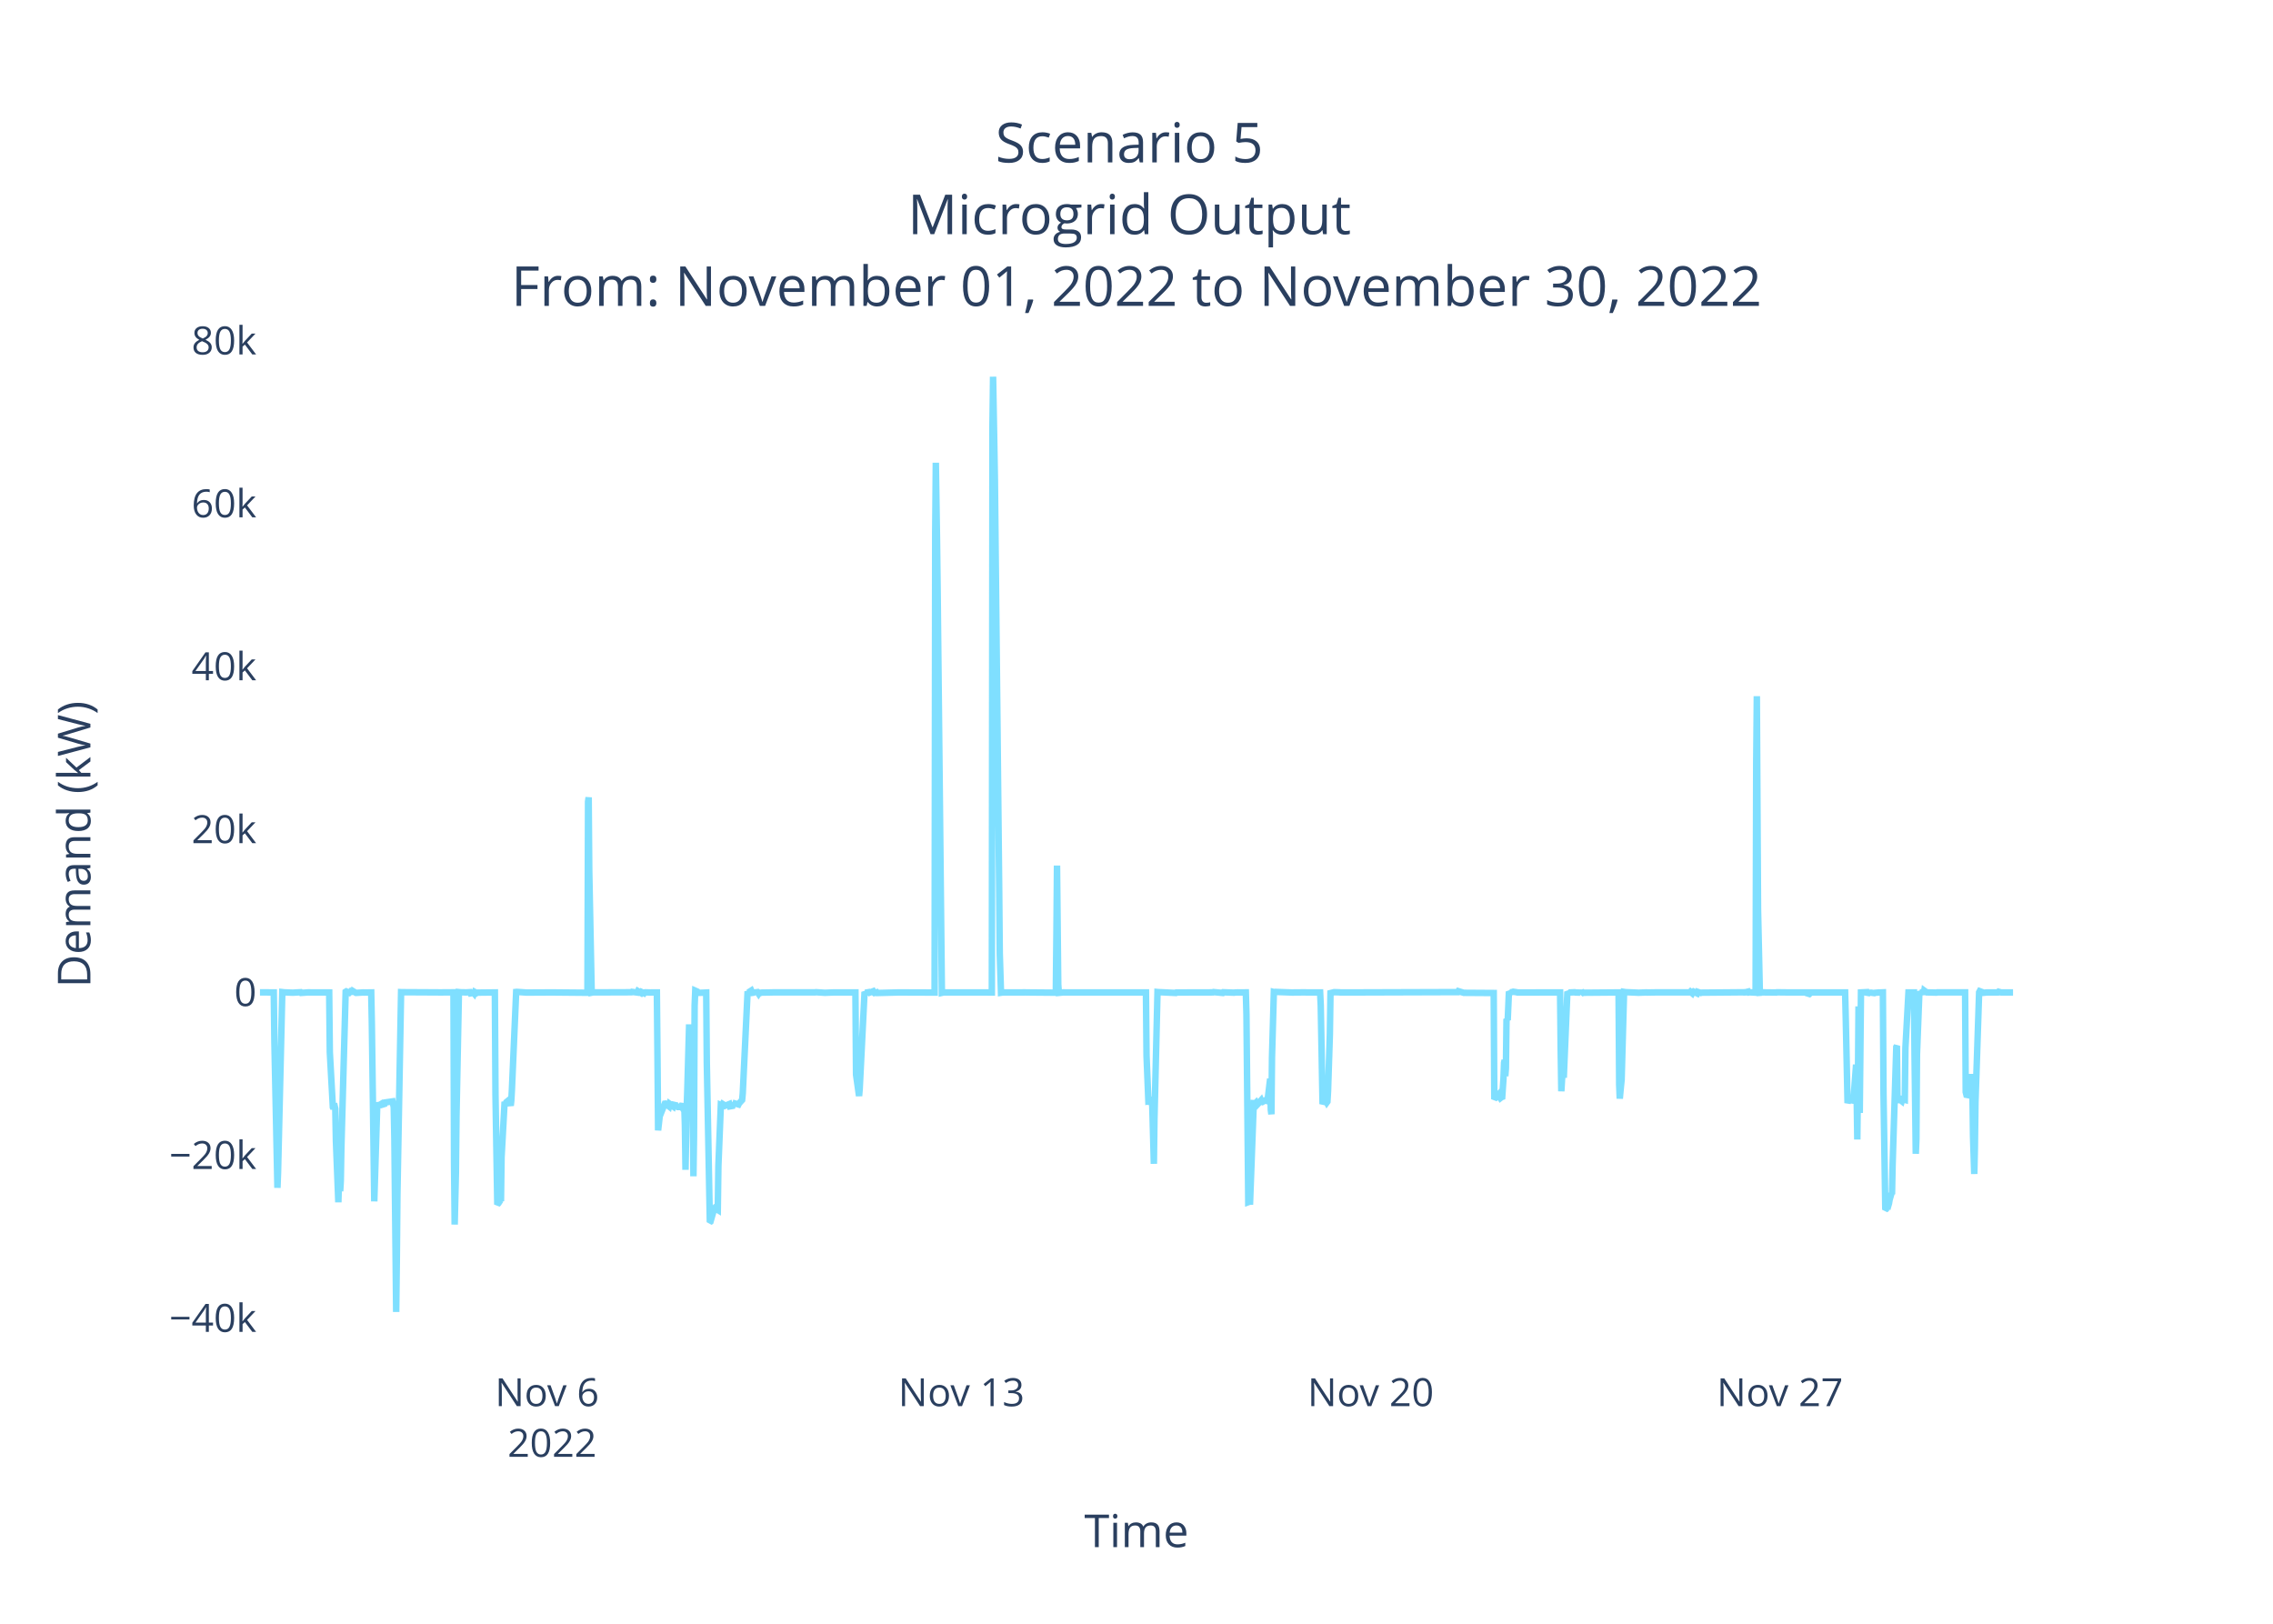
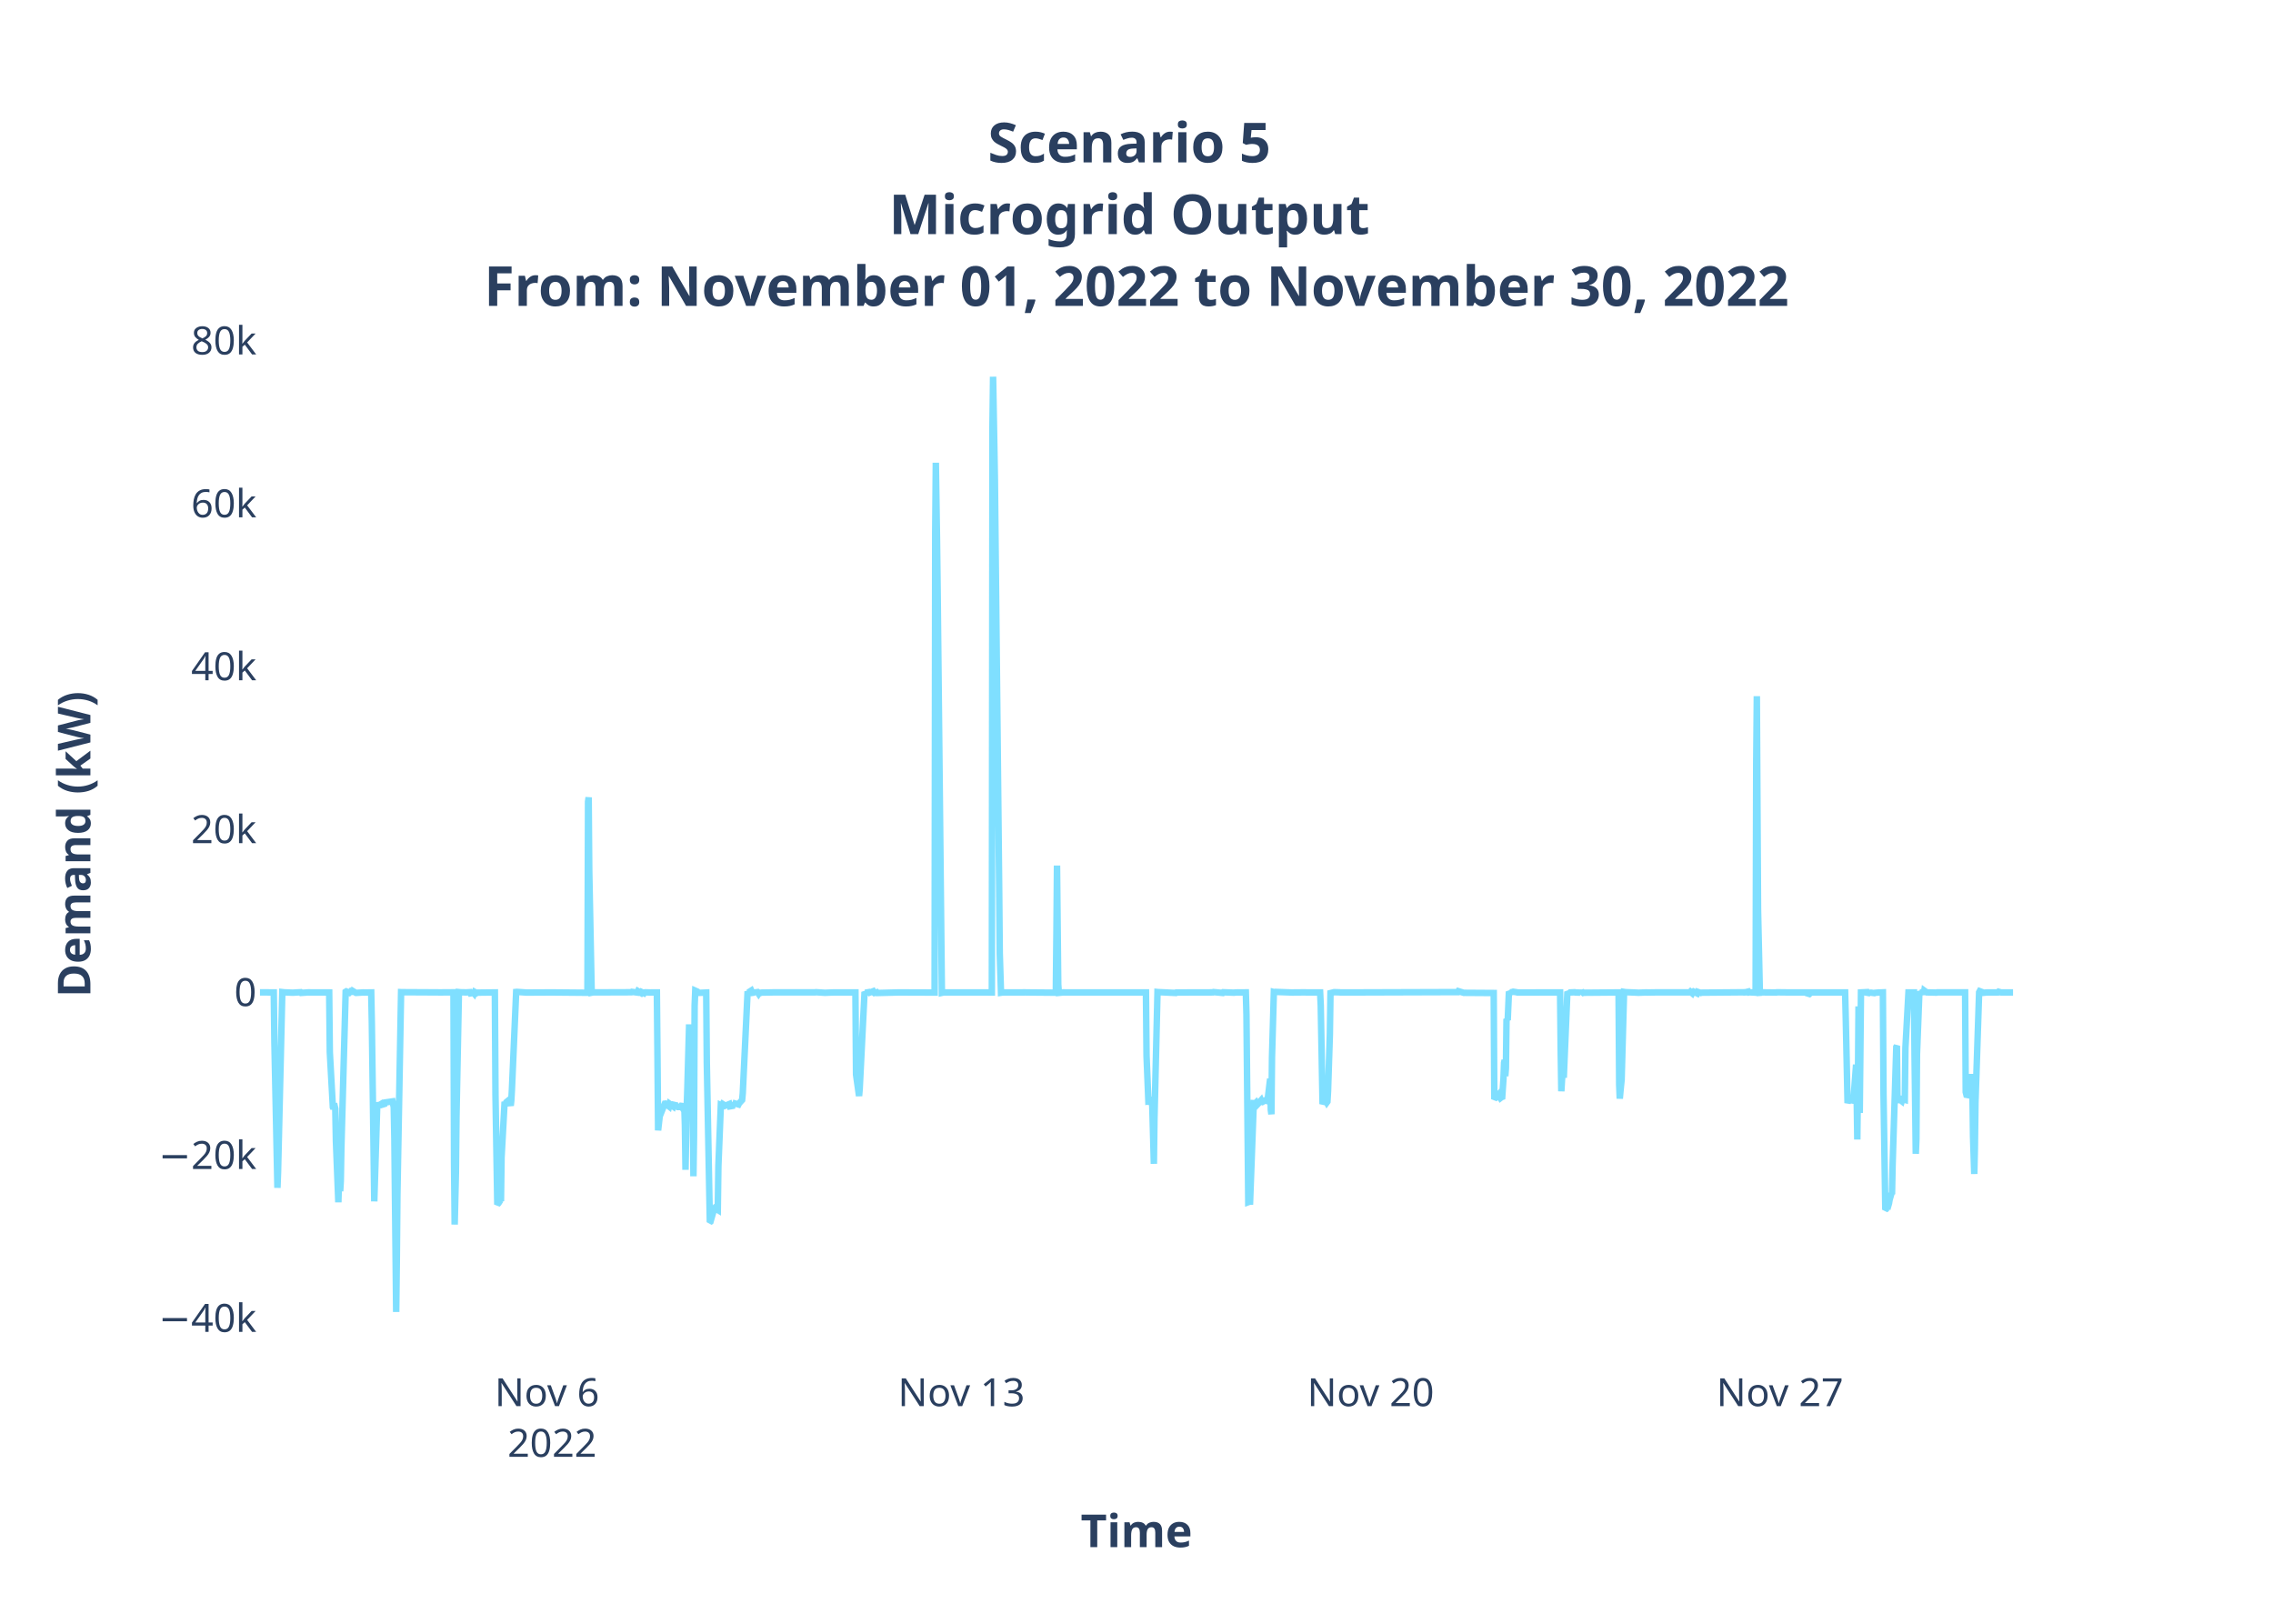
<svg xmlns="http://www.w3.org/2000/svg" class="main-svg" width="700" height="500" style="" viewBox="0 0 700 500">
  <rect x="0" y="0" width="700" height="500" style="fill: rgb(255, 255, 255); fill-opacity: 1;" />
-   <defs id="defs-3650be">
+   <defs id="defs-0eed43">
    <g class="clips">
-       <clipPath id="clip3650bexyplot" class="plotclip">
+       <clipPath id="clip0eed43xyplot" class="plotclip">
        <rect width="540" height="320" />
      </clipPath>
-       <clipPath class="axesclip" id="clip3650bex">
+       <clipPath class="axesclip" id="clip0eed43x">
        <rect x="80" y="0" width="540" height="500" />
      </clipPath>
-       <clipPath class="axesclip" id="clip3650bey">
+       <clipPath class="axesclip" id="clip0eed43y">
        <rect x="0" y="100" width="700" height="320" />
      </clipPath>
-       <clipPath class="axesclip" id="clip3650bexy">
+       <clipPath class="axesclip" id="clip0eed43xy">
        <rect x="80" y="100" width="540" height="320" />
      </clipPath>
    </g>
    <g class="gradients" />
    <g class="patterns" />
  </defs>
  <g class="bglayer" />
  <g class="layer-below">
    <g class="imagelayer" />
    <g class="shapelayer" />
  </g>
  <g class="cartesianlayer">
    <g class="subplot xy">
      <g class="layer-subplot">
        <g class="shapelayer" />
        <g class="imagelayer" />
      </g>
      <g class="minor-gridlayer">
        <g class="x" />
        <g class="y" />
      </g>
      <g class="gridlayer">
        <g class="x">
          <path class="xgrid crisp" transform="translate(170.03,0)" d="M0,100v320" style="stroke: rgb(255, 255, 255); stroke-opacity: 1; stroke-width: 1px;" />
          <path class="xgrid crisp" transform="translate(296.08,0)" d="M0,100v320" style="stroke: rgb(255, 255, 255); stroke-opacity: 1; stroke-width: 1px;" />
          <path class="xgrid crisp" transform="translate(422.12,0)" d="M0,100v320" style="stroke: rgb(255, 255, 255); stroke-opacity: 1; stroke-width: 1px;" />
          <path class="xgrid crisp" transform="translate(548.16,0)" d="M0,100v320" style="stroke: rgb(255, 255, 255); stroke-opacity: 1; stroke-width: 1px;" />
        </g>
        <g class="y">
          <path class="ygrid crisp" transform="translate(0,405.93)" d="M80,0h540" style="stroke: rgb(255, 255, 255); stroke-opacity: 1; stroke-width: 1px;" />
          <path class="ygrid crisp" transform="translate(0,355.76)" d="M80,0h540" style="stroke: rgb(255, 255, 255); stroke-opacity: 1; stroke-width: 1px;" />
          <path class="ygrid crisp" transform="translate(0,255.43)" d="M80,0h540" style="stroke: rgb(255, 255, 255); stroke-opacity: 1; stroke-width: 1px;" />
          <path class="ygrid crisp" transform="translate(0,205.27)" d="M80,0h540" style="stroke: rgb(255, 255, 255); stroke-opacity: 1; stroke-width: 1px;" />
          <path class="ygrid crisp" transform="translate(0,155.1)" d="M80,0h540" style="stroke: rgb(255, 255, 255); stroke-opacity: 1; stroke-width: 1px;" />
          <path class="ygrid crisp" transform="translate(0,104.94)" d="M80,0h540" style="stroke: rgb(255, 255, 255); stroke-opacity: 1; stroke-width: 1px;" />
        </g>
      </g>
      <g class="zerolinelayer">
        <path class="yzl zl crisp" transform="translate(0,305.6)" d="M80,0h540" style="stroke: rgb(255, 255, 255); stroke-opacity: 1; stroke-width: 2px;" />
      </g>
      <path class="xlines-below" />
      <path class="ylines-below" />
      <g class="overlines-below" />
      <g class="xaxislayer-below" />
      <g class="yaxislayer-below" />
      <g class="overaxes-below" />
-       <g class="plot" transform="translate(80,100)" clip-path="url(#clip3650bexyplot)">
+       <g class="plot" transform="translate(80,100)" clip-path="url(#clip0eed43xyplot)">
        <g class="scatterlayer mlayer">
-           <g class="trace scatter trace5c3193" style="stroke-miterlimit: 2; opacity: 0.5;">
+           <g class="trace scatter trace647d74" style="stroke-miterlimit: 2; opacity: 0.5;">
            <g class="fills" />
            <g class="errorbars" />
            <g class="lines">
              <path class="js-line" d="M0,205.58L4.31,205.6L4.5,220.69L5.44,265.77L5.63,260.9L6.94,205.5L7.13,205.52L7.32,205.56L10.13,205.68L10.32,205.67L12.57,205.54L12.75,205.74L14.63,205.61L14.82,205.59L21.38,205.61L21.57,223.96L22.51,240.96L22.7,241.35L22.88,239.8L23.26,241.43L23.45,251.33L24.2,270.22L24.38,264.41L24.57,261.79L24.76,266.81L24.95,263.64L25.13,253.45L26.45,205.4L26.63,205.29L27.57,205.7L27.76,205.51L28.13,206L28.32,205.16L28.51,205.55L28.7,206.13L28.89,205.31L29.45,205.65L29.64,205.74L31.89,205.6L32.07,205.63L34.32,205.6L34.51,215.1L35.26,269.94L35.45,263.79L36.2,239.48L36.39,240.11L36.58,240.45L37.51,239.88L37.7,240.16L38.45,239.93L38.64,239.48L40.89,239.15L41.08,240.06L41.26,240.9L41.45,250.7L42.01,304L42.2,288.41L42.39,267.71L43.52,205.52L43.7,205.53L54.96,205.59L55.14,205.6L59.65,205.57L59.83,258.25L60.02,277.08L60.4,261.11L60.58,243.65L61.33,205.5L61.52,205.52L61.71,205.55L63.21,205.58L63.4,205.6L64.71,205.52L64.9,205.89L65.84,205.73L66.02,205.94L66.21,205.47L66.77,205.79L66.96,205.66L72.4,205.6L72.59,237.07L73.15,270.9L73.53,270.49L73.71,270.2L74.09,269.64L74.28,269.86L74.46,256.36L75.4,239.3L75.59,239.67L76.71,238.76L76.9,239.03L77.09,239.81L77.28,240.47L77.46,238.89L77.65,235.53L78.96,205.45L79.15,205.43L82.15,205.64L82.34,205.64L89.84,205.6L90.03,205.6L100.91,205.7L101.1,146.86L101.29,145.53L101.47,168.37L102.22,205.67L102.6,205.59L102.79,205.59L114.41,205.55L114.6,205.42L116.29,205.64L116.48,205.21L117.42,205.77L117.6,205.48L118.35,205.85L118.54,205.6L118.73,205.57L120.42,205.62L120.6,205.6L122.29,205.6L122.48,225.36L122.67,248.08L123.23,243.23L123.42,243.12L124.73,239.86L124.92,239.84L126.04,240.71L126.23,239.91L127.36,240.74L127.54,240.21L128.67,240.47L128.86,240.13L129.23,241.63L129.61,240.3L129.8,240.59L130.17,239.99L130.36,240.62L130.55,241.38L130.73,240.28L130.92,246.42L131.11,260.21L131.48,241.15L131.67,235.48L132.23,215.43L132.42,225.8L132.61,229.16L132.98,230.67L133.17,227.79L133.36,238.96L133.55,262.21L133.73,250.04L133.92,209.7L134.11,205.05L134.67,205.3L134.86,205.75L137.49,205.63L137.67,227.26L138.61,276.32L138.8,276.2L139.92,272.29L140.11,272.04L141.05,272.6L141.24,258.96L141.99,240.33L142.17,240.42L142.36,240.32L142.55,239.96L143.11,240.32L143.3,240.5L144.61,239.97L144.8,240.68L145.55,240.55L145.74,239.69L146.3,240.44L146.49,239.83L147.43,240.1L147.61,239.75L148.55,238.72L148.74,236.71L150.24,205.28L150.43,205.63L151.37,205.03L151.55,205.44L151.74,205.72L152.49,205.61L152.68,206.08L152.87,205.09L153.43,205.69L153.62,205.98L154.18,205.15L154.37,205.71L154.55,205.65L157.74,205.6L157.93,205.59L171.06,205.58L171.25,205.53L174.06,205.71L174.25,205.7L176.69,205.6L176.87,205.6L183.44,205.6L183.63,230.89L184.56,237.49L184.75,235.4L186.25,205.46L186.44,205.7L187.57,205.51L187.75,205.68L188.88,205.25L189.07,205.63L189.25,205.77L190,205.55L190.19,205.77L196.76,205.6L196.94,205.6L207.82,205.64L208.01,64.06L208.2,42.49L208.57,66.53L208.76,82.19L210.07,205.72L210.64,205.59L210.82,205.6L225.45,205.61L225.64,31.24L225.83,16L226.2,36.66L226.39,47.72L227.7,172.71L227.89,193.6L228.27,205.69L228.83,205.6L229.02,205.61L235.77,205.59L235.96,205.6L245.15,205.68L245.34,187.54L245.52,166.53L245.9,203.2L246.09,205.73L247.59,205.58L247.77,205.6L272.91,205.6L273.09,225.06L273.66,239.11L273.85,239.07L274.03,238.8L274.41,239.98L274.6,239.1L274.78,237.76L275.35,258.37L275.53,244.53L276.47,205.48L276.66,205.5L282.1,205.76L282.29,205.62L293.54,205.59L293.73,205.49L296.54,205.76L296.73,205.55L300.1,205.68L300.29,205.63L301.23,205.59L301.42,205.61L303.67,205.59L303.86,212.32L304.42,270.18L304.79,270.04L304.98,270.03L306.11,239.69L306.29,239.7L306.48,239.85L306.86,239.47L307.23,240.11L307.42,239.91L308.36,238.84L308.54,239.3L308.73,239.35L309.67,238.81L309.86,238.92L310.23,239.04L310.42,238.39L311.17,232.17L311.36,241.75L311.55,243.11L311.73,225.54L312.3,205.49L312.67,205.59L312.86,205.44L318.3,205.64L318.49,205.61L322.05,205.58L322.24,205.6L326.55,205.6L326.74,209.57L327.3,239.98L327.49,239.58L327.68,239.13L328.43,239.16L328.61,239.48L328.8,239.22L328.99,235.92L329.55,218.48L329.74,205.8L330.68,205.57L330.86,205.52L332.55,205.57L332.74,205.6L337.43,205.6L337.62,205.6L368.94,205.5L369.13,205.21L370.82,205.73L371,205.72L380.01,205.78L380.19,238.46L381.51,237.02L381.7,237.55L382.07,238.13L382.45,237.83L382.63,237.77L383.01,232.26L383.2,227.23L383.38,226.44L383.57,231.38L383.76,229.02L383.95,213.77L384.32,214.1L384.7,205.35L384.88,205.55L385.07,205.59L385.82,205.45L386.01,205.38L387.13,205.55L387.32,205.62L400.45,205.6L400.64,223.62L400.83,236.04L401.39,226.72L401.58,231.87L402.7,205.38L402.89,205.6L403.08,205.63L404.95,205.55L405.14,205.62L406.64,205.66L406.83,206.12L407.02,205.22L407.58,205.74L407.77,205.69L418.46,205.6L418.65,234.03L418.83,238.3L419.21,234.29L419.4,232.49L420.15,205.44L420.52,205.5L420.71,205.52L424.27,205.67L424.46,205.7L427.09,205.59L427.27,205.63L429.71,205.59L429.9,205.59L440.4,205.58L440.59,205.38L441.15,205.86L441.34,205.5L441.53,205.34L442.65,205.89L442.84,205.43L443.78,205.75L443.97,205.67L451.84,205.6L452.03,205.6L457.66,205.55L457.85,206.39L458.03,204.74L458.6,205.59L458.78,205.56L460.66,205.66L460.85,135.06L461.04,114.38L461.22,146.85L461.41,180.03L461.97,205.7L462.35,205.67L462.54,205.58L467.04,205.63L467.22,205.56L470.6,205.6L470.79,205.6L476.6,205.61L476.79,206.47L477.73,205.6L477.92,205.6L488.23,205.6L488.42,213.44L488.98,239.67L489.17,239.12L489.36,238.65L490.3,238.83L490.48,238.49L490.86,238.2L491.05,235.37L491.61,227.83L491.8,238.51L491.98,250.89L492.17,233.83L492.36,209.89L492.73,242.7L492.92,224.54L493.11,205.6L494.8,205.51L494.98,206.3L495.73,205.18L495.92,205.63L497.24,205.81L497.42,205.72L498.74,205.6L498.92,205.62L499.86,205.58L500.05,236.8L500.61,272.49L500.8,272.35L500.99,270.92L501.55,271.21L501.74,270.56L501.92,269.49L502.49,267.51L502.67,267.73L502.86,258.52L503.99,222.38L504.18,222.06L504.36,238.79L504.93,238.72L505.11,238.64L505.68,239.08L505.86,238.48L506.61,238.68L506.8,222.7L507.74,205.6L507.93,205.6L509.43,205.6L509.61,225.09L509.99,255.28L510.18,250.79L510.36,224.65L511.11,205.32L511.3,205.6L512.24,205.51L512.43,206.29L512.62,205.06L513.18,205.47L513.37,205.58L516.37,205.66L516.55,205.59L525.18,205.59L525.37,236.28L525.75,237.74L526.12,237.23L526.31,236.57L526.87,237.43L527.06,235.4L527.25,230.72L527.43,235.93L527.62,249.9L528,261.5L528.18,253.99L528.37,239.49L529.5,205.55L529.68,205.21L530.62,205.57L530.81,205.71L531.93,205.6L532.12,205.61L535.31,205.59L535.5,205.39L536.25,205.6L536.44,205.6L540,205.6" style="vector-effect: non-scaling-stroke; fill: none; stroke: rgb(0, 191, 255); stroke-opacity: 1; stroke-width: 2px; opacity: 1;" />
            </g>
            <g class="points" />
            <g class="text" />
          </g>
        </g>
      </g>
      <g class="overplot" />
      <path class="xlines-above crisp" d="M0,0" style="fill: none;" />
      <path class="ylines-above crisp" d="M0,0" style="fill: none;" />
      <g class="overlines-above" />
      <g class="xaxislayer-above">
        <g class="xtick">
-           <text text-anchor="middle" x="0" y="433" transform="translate(170.03,0)" style="font-family: 'Open Sans', verdana, arial, sans-serif; font-size: 12px; fill: rgb(42, 63, 95); fill-opacity: 1; white-space: pre; opacity: 1;">
+           <text text-anchor="middle" x="0" y="433" transform="translate(170.03,0)" style="font-family: sans-serif; font-size: 12px; fill: rgb(42, 63, 95); fill-opacity: 1; white-space: pre; opacity: 1;">
            <tspan class="line" dy="0em" x="0" y="433">Nov 6</tspan>
            <tspan class="line" dy="1.3em" x="0" y="433">2022</tspan>
          </text>
        </g>
        <g class="xtick">
-           <text text-anchor="middle" x="0" y="433" style="font-family: 'Open Sans', verdana, arial, sans-serif; font-size: 12px; fill: rgb(42, 63, 95); fill-opacity: 1; white-space: pre; opacity: 1;" transform="translate(296.08,0)">Nov 13</text>
+           <text text-anchor="middle" x="0" y="433" style="font-family: sans-serif; font-size: 12px; fill: rgb(42, 63, 95); fill-opacity: 1; white-space: pre; opacity: 1;" transform="translate(296.08,0)">Nov 13</text>
        </g>
        <g class="xtick">
-           <text text-anchor="middle" x="0" y="433" style="font-family: 'Open Sans', verdana, arial, sans-serif; font-size: 12px; fill: rgb(42, 63, 95); fill-opacity: 1; white-space: pre; opacity: 1;" transform="translate(422.12,0)">Nov 20</text>
+           <text text-anchor="middle" x="0" y="433" style="font-family: sans-serif; font-size: 12px; fill: rgb(42, 63, 95); fill-opacity: 1; white-space: pre; opacity: 1;" transform="translate(422.12,0)">Nov 20</text>
        </g>
        <g class="xtick">
-           <text text-anchor="middle" x="0" y="433" style="font-family: 'Open Sans', verdana, arial, sans-serif; font-size: 12px; fill: rgb(42, 63, 95); fill-opacity: 1; white-space: pre; opacity: 1;" transform="translate(548.16,0)">Nov 27</text>
+           <text text-anchor="middle" x="0" y="433" style="font-family: sans-serif; font-size: 12px; fill: rgb(42, 63, 95); fill-opacity: 1; white-space: pre; opacity: 1;" transform="translate(548.16,0)">Nov 27</text>
        </g>
      </g>
      <g class="yaxislayer-above">
        <g class="ytick">
-           <text text-anchor="end" x="79" y="4.2" transform="translate(0,405.93)" style="font-family: 'Open Sans', verdana, arial, sans-serif; font-size: 12px; fill: rgb(42, 63, 95); fill-opacity: 1; white-space: pre; opacity: 1;">−40k</text>
+           <text text-anchor="end" x="79" y="4.2" transform="translate(0,405.93)" style="font-family: sans-serif; font-size: 12px; fill: rgb(42, 63, 95); fill-opacity: 1; white-space: pre; opacity: 1;">−40k</text>
        </g>
        <g class="ytick">
-           <text text-anchor="end" x="79" y="4.2" style="font-family: 'Open Sans', verdana, arial, sans-serif; font-size: 12px; fill: rgb(42, 63, 95); fill-opacity: 1; white-space: pre; opacity: 1;" transform="translate(0,355.76)">−20k</text>
+           <text text-anchor="end" x="79" y="4.2" style="font-family: sans-serif; font-size: 12px; fill: rgb(42, 63, 95); fill-opacity: 1; white-space: pre; opacity: 1;" transform="translate(0,355.76)">−20k</text>
        </g>
        <g class="ytick">
-           <text text-anchor="end" x="79" y="4.2" style="font-family: 'Open Sans', verdana, arial, sans-serif; font-size: 12px; fill: rgb(42, 63, 95); fill-opacity: 1; white-space: pre; opacity: 1;" transform="translate(0,305.6)">0</text>
+           <text text-anchor="end" x="79" y="4.2" style="font-family: sans-serif; font-size: 12px; fill: rgb(42, 63, 95); fill-opacity: 1; white-space: pre; opacity: 1;" transform="translate(0,305.6)">0</text>
        </g>
        <g class="ytick">
-           <text text-anchor="end" x="79" y="4.2" style="font-family: 'Open Sans', verdana, arial, sans-serif; font-size: 12px; fill: rgb(42, 63, 95); fill-opacity: 1; white-space: pre; opacity: 1;" transform="translate(0,255.43)">20k</text>
+           <text text-anchor="end" x="79" y="4.2" style="font-family: sans-serif; font-size: 12px; fill: rgb(42, 63, 95); fill-opacity: 1; white-space: pre; opacity: 1;" transform="translate(0,255.43)">20k</text>
        </g>
        <g class="ytick">
-           <text text-anchor="end" x="79" y="4.2" style="font-family: 'Open Sans', verdana, arial, sans-serif; font-size: 12px; fill: rgb(42, 63, 95); fill-opacity: 1; white-space: pre; opacity: 1;" transform="translate(0,205.27)">40k</text>
+           <text text-anchor="end" x="79" y="4.2" style="font-family: sans-serif; font-size: 12px; fill: rgb(42, 63, 95); fill-opacity: 1; white-space: pre; opacity: 1;" transform="translate(0,205.27)">40k</text>
        </g>
        <g class="ytick">
-           <text text-anchor="end" x="79" y="4.2" style="font-family: 'Open Sans', verdana, arial, sans-serif; font-size: 12px; fill: rgb(42, 63, 95); fill-opacity: 1; white-space: pre; opacity: 1;" transform="translate(0,155.1)">60k</text>
+           <text text-anchor="end" x="79" y="4.2" style="font-family: sans-serif; font-size: 12px; fill: rgb(42, 63, 95); fill-opacity: 1; white-space: pre; opacity: 1;" transform="translate(0,155.1)">60k</text>
        </g>
        <g class="ytick">
-           <text text-anchor="end" x="79" y="4.2" style="font-family: 'Open Sans', verdana, arial, sans-serif; font-size: 12px; fill: rgb(42, 63, 95); fill-opacity: 1; white-space: pre; opacity: 1;" transform="translate(0,104.94)">80k</text>
+           <text text-anchor="end" x="79" y="4.2" style="font-family: sans-serif; font-size: 12px; fill: rgb(42, 63, 95); fill-opacity: 1; white-space: pre; opacity: 1;" transform="translate(0,104.94)">80k</text>
        </g>
      </g>
      <g class="overaxes-above" />
    </g>
  </g>
  <g class="polarlayer" />
  <g class="smithlayer" />
  <g class="ternarylayer" />
  <g class="geolayer" />
  <g class="funnelarealayer" />
  <g class="pielayer" />
  <g class="iciclelayer" />
  <g class="treemaplayer" />
  <g class="sunburstlayer" />
  <g class="glimages" />
-   <defs id="topdefs-3650be">
+   <defs id="topdefs-0eed43">
    <g class="clips" />
  </defs>
  <g class="layer-above">
    <g class="imagelayer" />
    <g class="shapelayer" />
  </g>
  <g class="infolayer">
    <g class="g-gtitle">
-       <text class="gtitle" x="350" y="50" text-anchor="middle" dy="0em" style="font-family: 'Open Sans', verdana, arial, sans-serif; font-size: 17px; fill: rgb(42, 63, 95); opacity: 1; font-weight: normal; white-space: pre;">
-         <tspan class="line" dy="0em" x="350" y="50">Scenario 5</tspan>
-         <tspan class="line" dy="1.3em" x="350" y="50">Microgrid Output</tspan>
-         <tspan class="line" dy="2.6em" x="350" y="50">From: November 01, 2022 to November 30, 2022</tspan>
+       <text class="gtitle" x="350" y="50" text-anchor="middle" dy="0em" style="font-family: sans-serif; font-size: 17px; fill: rgb(42, 63, 95); opacity: 1; font-weight: normal; white-space: pre;">
+         <tspan class="line" dy="0em" x="350" y="50">
+           <tspan style="font-weight:bold">Scenario 5</tspan>
+         </tspan>
+         <tspan class="line" dy="1.3em" x="350" y="50">
+           <tspan style="font-weight:bold">Microgrid Output</tspan>
+         </tspan>
+         <tspan class="line" dy="2.6em" x="350" y="50">
+           <tspan style="font-weight:bold">From: November 01, 2022 to November 30, 2022</tspan>
+         </tspan>
      </text>
    </g>
    <g class="g-xtitle">
-       <text class="xtitle" x="350" y="476.409" text-anchor="middle" style="font-family: 'Open Sans', verdana, arial, sans-serif; font-size: 14px; fill: rgb(42, 63, 95); opacity: 1; font-weight: normal; white-space: pre;">Time</text>
+       <text class="xtitle" x="350" y="476.409" text-anchor="middle" style="font-family: sans-serif; font-size: 14px; fill: rgb(42, 63, 95); opacity: 1; font-weight: normal; white-space: pre;">
+         <tspan style="font-weight:bold">Time</tspan>
+       </text>
    </g>
    <g class="g-ytitle">
-       <text class="ytitle" transform="rotate(-90,27.84063,260)" x="27.841" y="260" text-anchor="middle" style="font-family: 'Open Sans', verdana, arial, sans-serif; font-size: 14px; fill: rgb(42, 63, 95); opacity: 1; font-weight: normal; white-space: pre;">Demand (kW)</text>
+       <text class="ytitle" transform="rotate(-90,27.84063,260)" x="27.841" y="260" text-anchor="middle" style="font-family: sans-serif; font-size: 14px; fill: rgb(42, 63, 95); opacity: 1; font-weight: normal; white-space: pre;">
+         <tspan style="font-weight:bold">Demand (kW)</tspan>
+       </text>
    </g>
  </g>
</svg>
